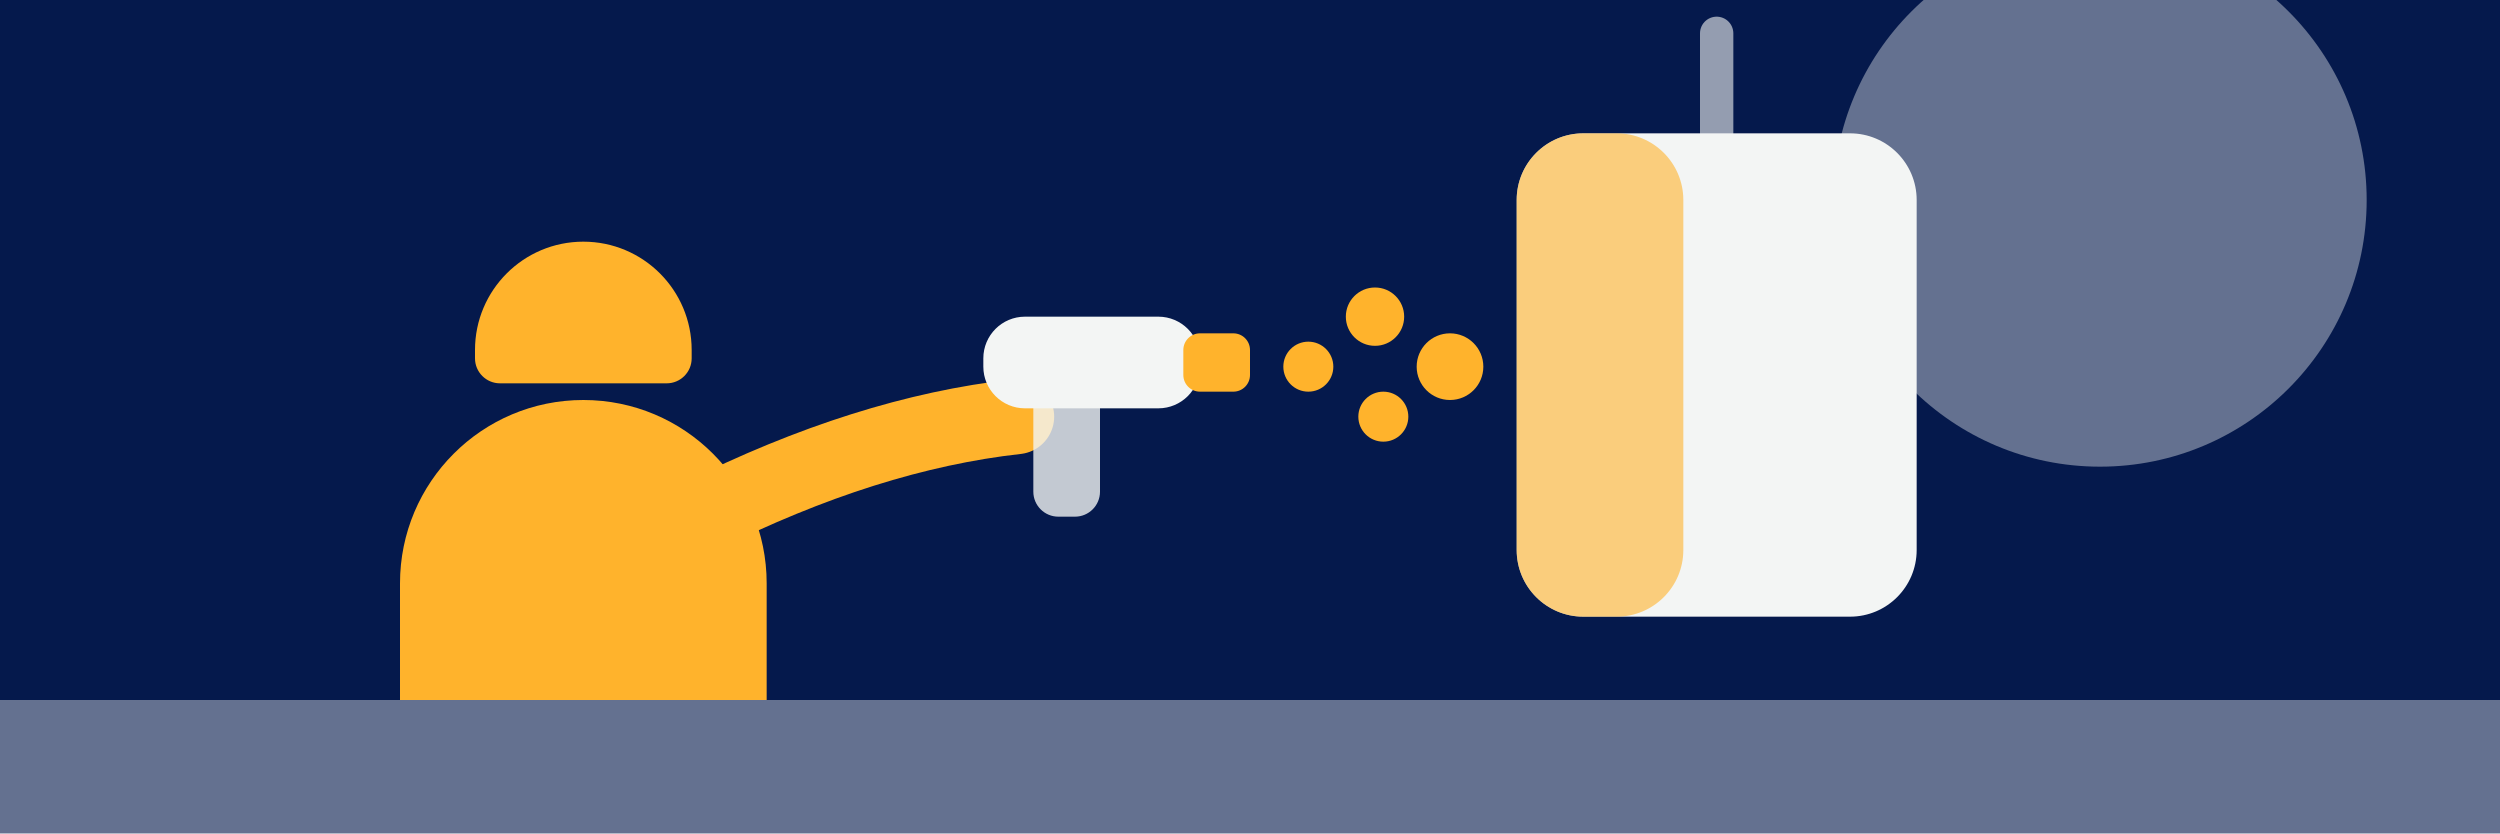
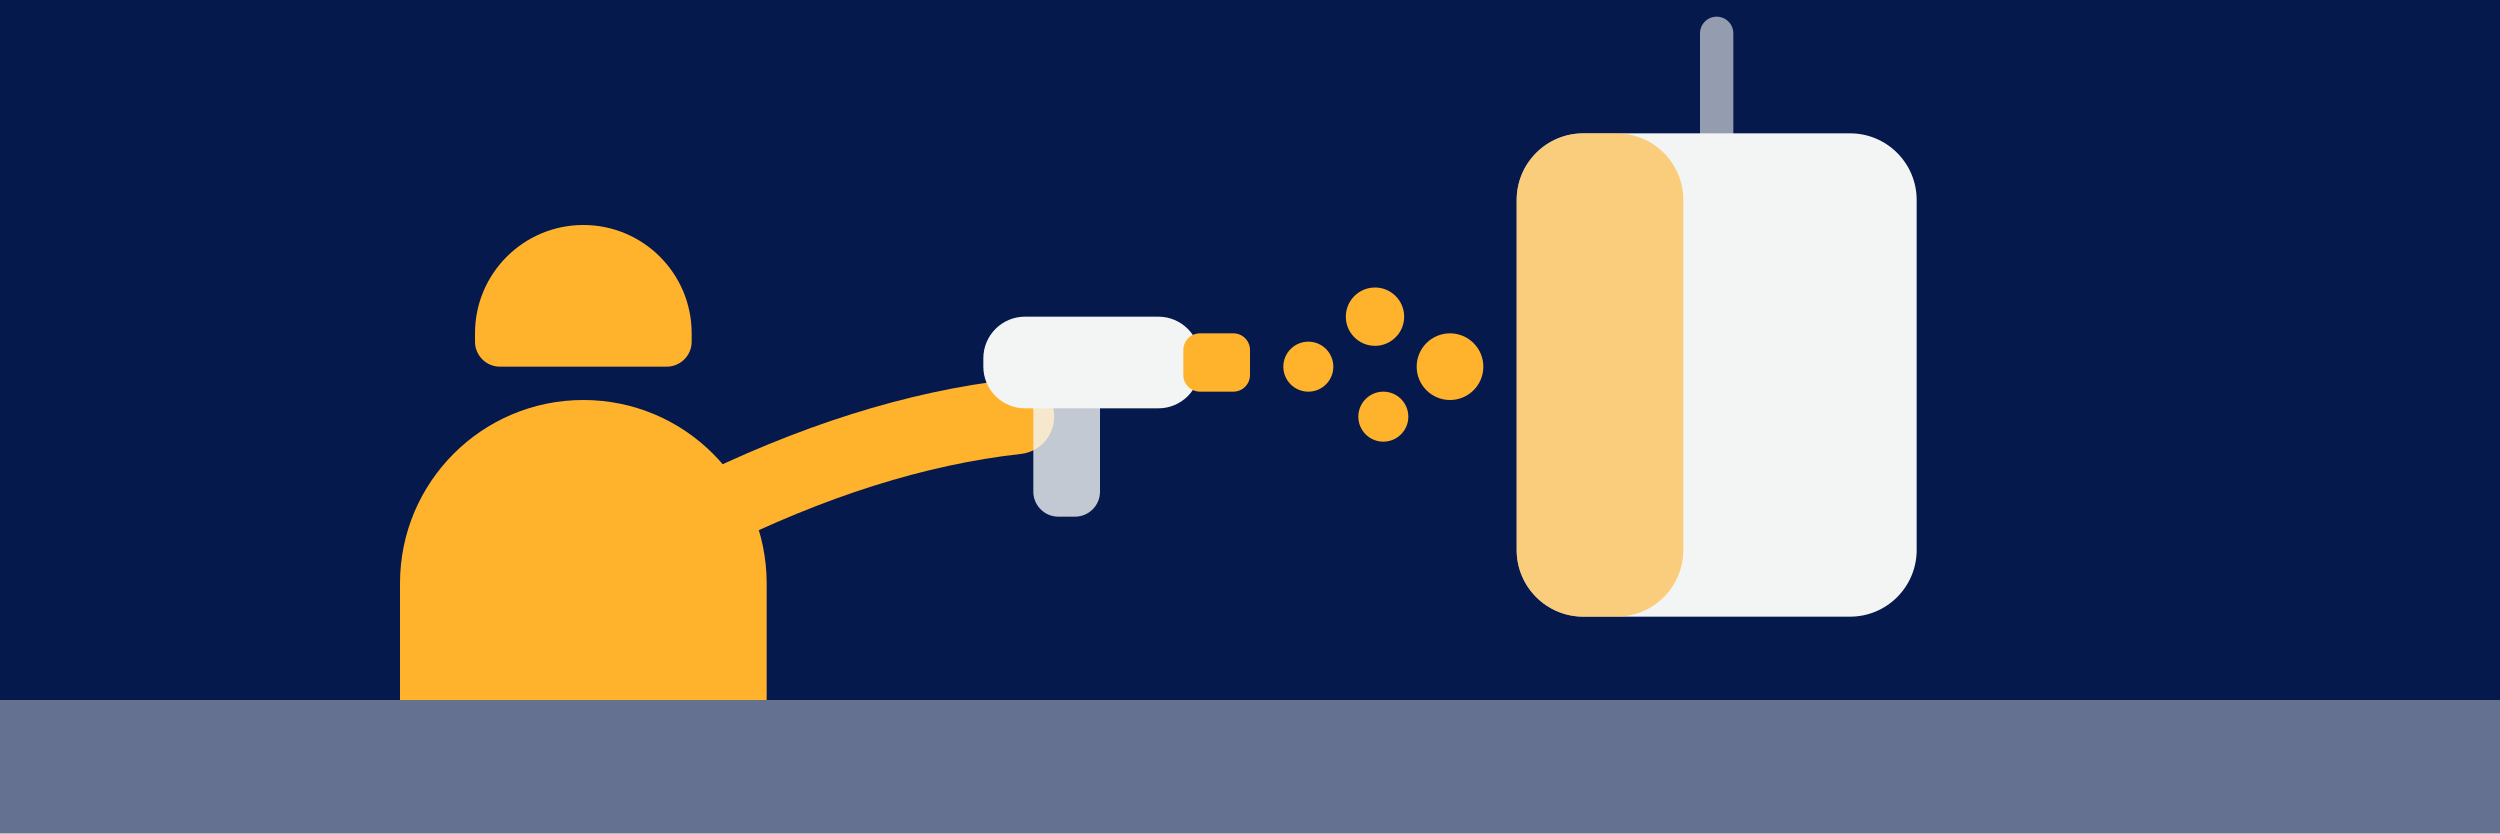
<svg xmlns="http://www.w3.org/2000/svg" viewBox="0 0 300 100" data-loop="3">
  <g data-part="scene">
    <rect x="0" y="0" width="300" height="100" fill="#05194C" />
-     <circle cx="252" cy="24" r="32" fill="#F3F5F4" opacity="0.4" />
    <rect x="0" y="84" width="300" height="16" fill="#F3F5F4" opacity="0.4" />
  </g>
  <g data-part="panel">
    <path d="M206 4 V16" stroke-width="4" fill="none" stroke="#F3F5F4" stroke-linecap="round" stroke-linejoin="round" opacity="0.6" />
    <rect x="182" y="16" width="48" height="58" rx="8" fill="#F3F5F4" />
    <rect x="182" y="16" width="20" height="58" rx="8" fill="#FFB32C" opacity="0.6" />
  </g>
  <g data-part="figure">
    <path d="M48 84 V70 A22 22 0 0 1 92 70 V84 Z" fill="#FFB32C" />
-     <path d="M57 42 A13 13 0 0 1 83 42 V43 A3 3 0 0 1 80 46 H60 A3 3 0 0 1 57 43 Z" fill="#FFB32C" />
+     <path d="M57 40 A13 13 0 0 1 83 40 V41 A3 3 0 0 1 80 44 H60 A3 3 0 0 1 57 41 Z" fill="#FFB32C" />
  </g>
  <g data-part="gun">
    <path d="M84 62 Q104 52 122 50" stroke-width="9" fill="none" stroke="#FFB32C" stroke-linecap="round" stroke-linejoin="round" />
    <rect x="124" y="46" width="8" height="16" rx="3" fill="#F3F5F4" opacity="0.8" />
    <rect x="118" y="38" width="26" height="11" rx="5" fill="#F3F5F4" />
    <rect x="142" y="40" width="8" height="7" rx="2" fill="#FFB32C" />
  </g>
  <g data-part="spray" data-motion="pulse" data-amp="0.25" data-origin="152 44">
    <circle cx="157" cy="44" r="3" fill="#FFB32C" />
    <circle cx="165" cy="38" r="3.5" fill="#FFB32C" />
    <circle cx="166" cy="50" r="3" fill="#FFB32C" />
    <circle cx="174" cy="44" r="4" fill="#FFB32C" />
  </g>
</svg>
